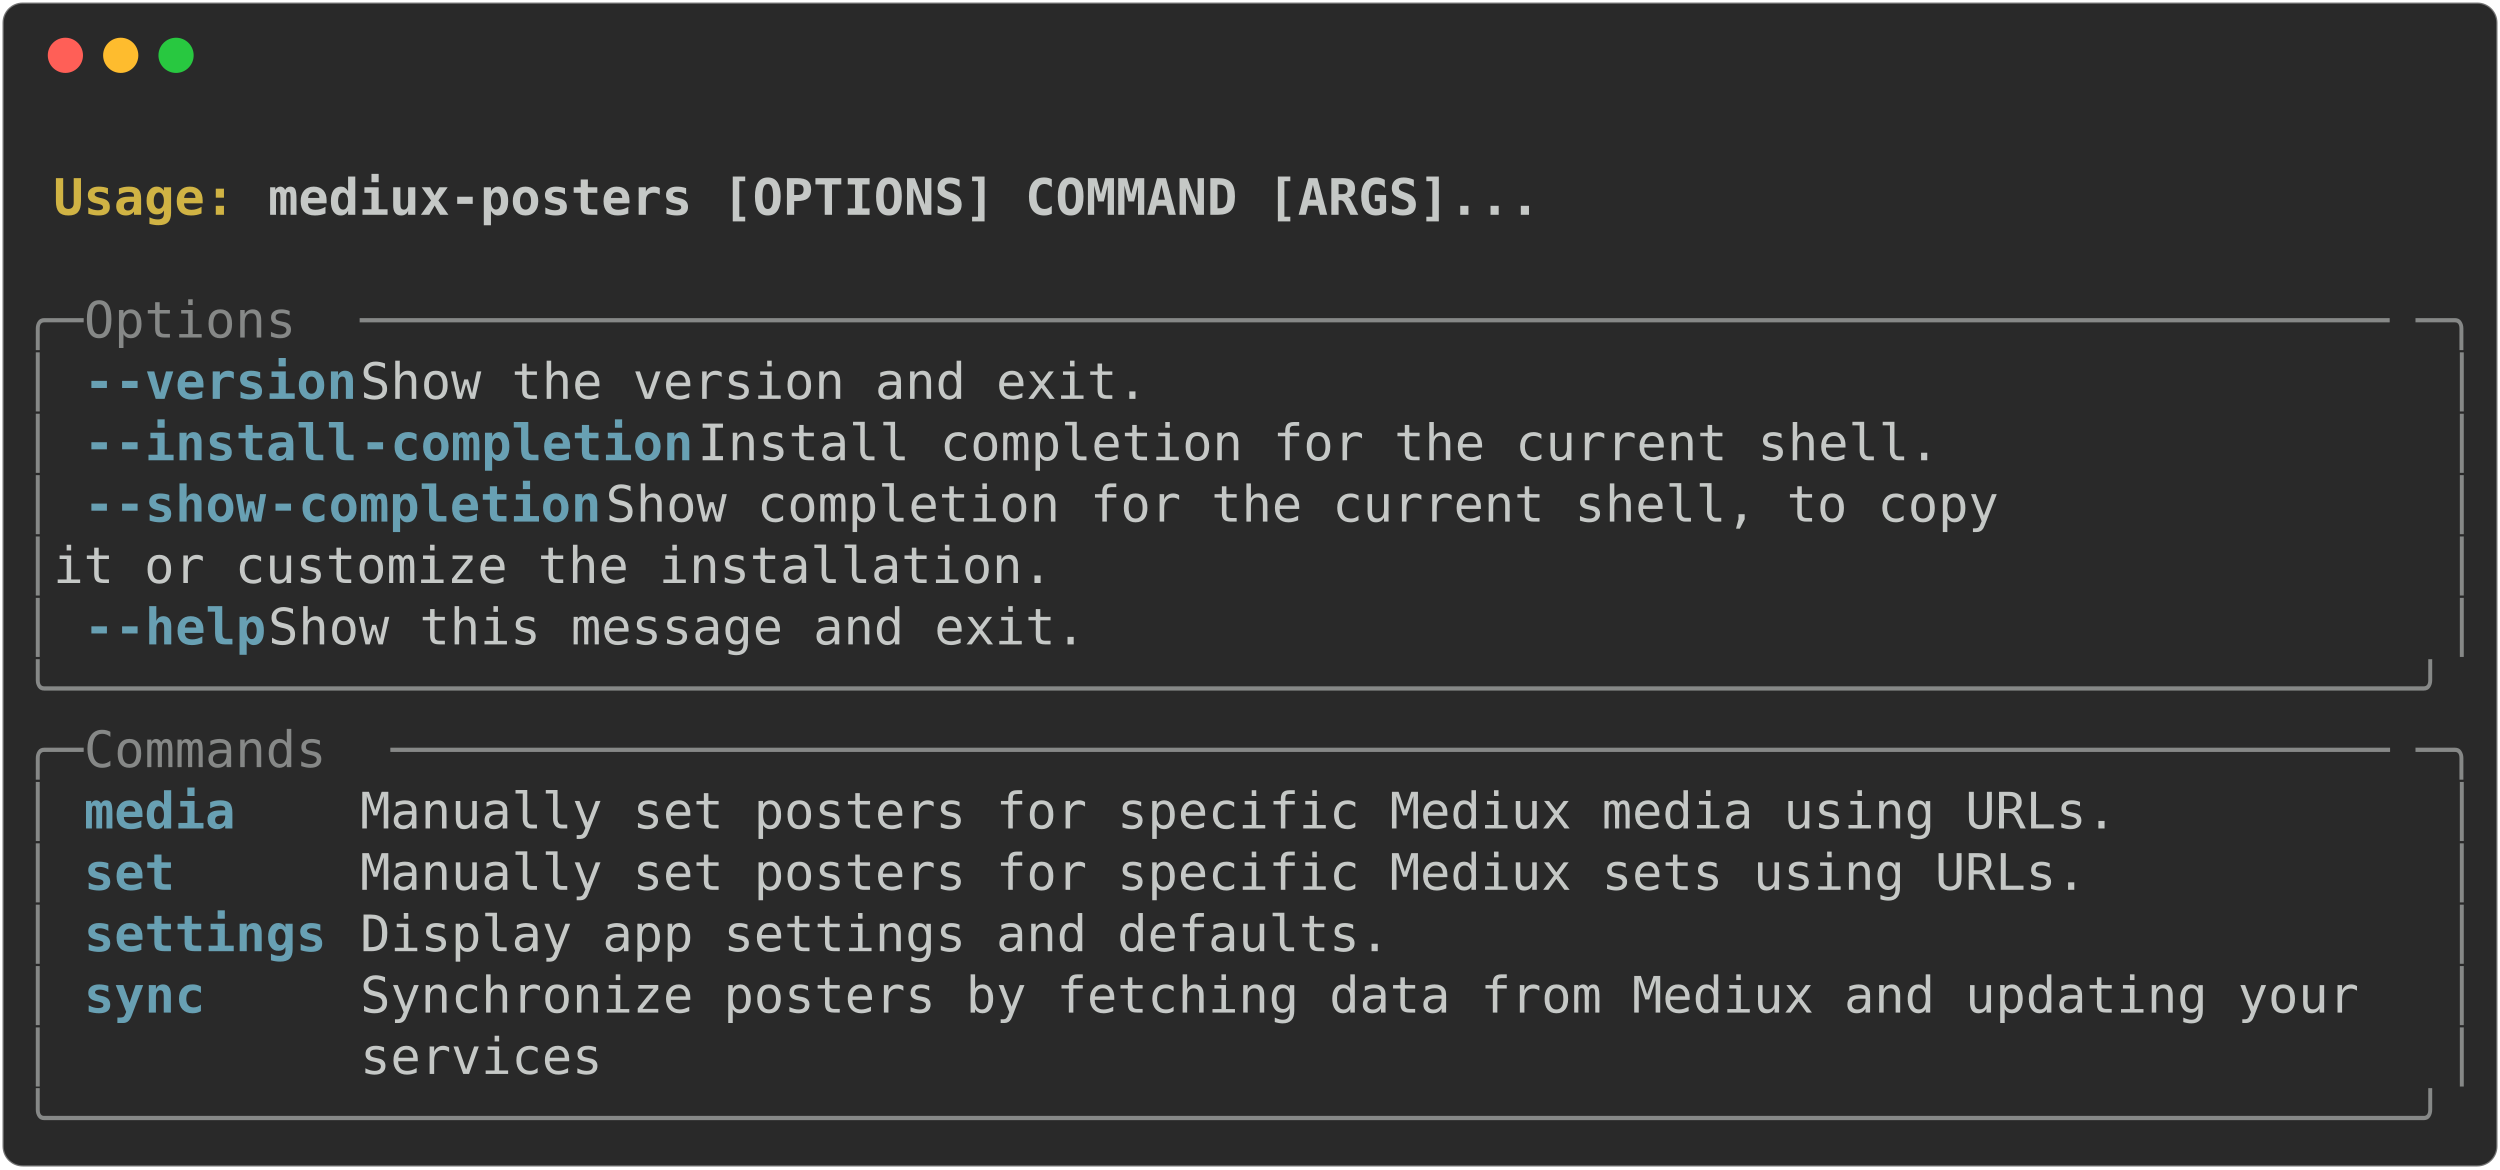
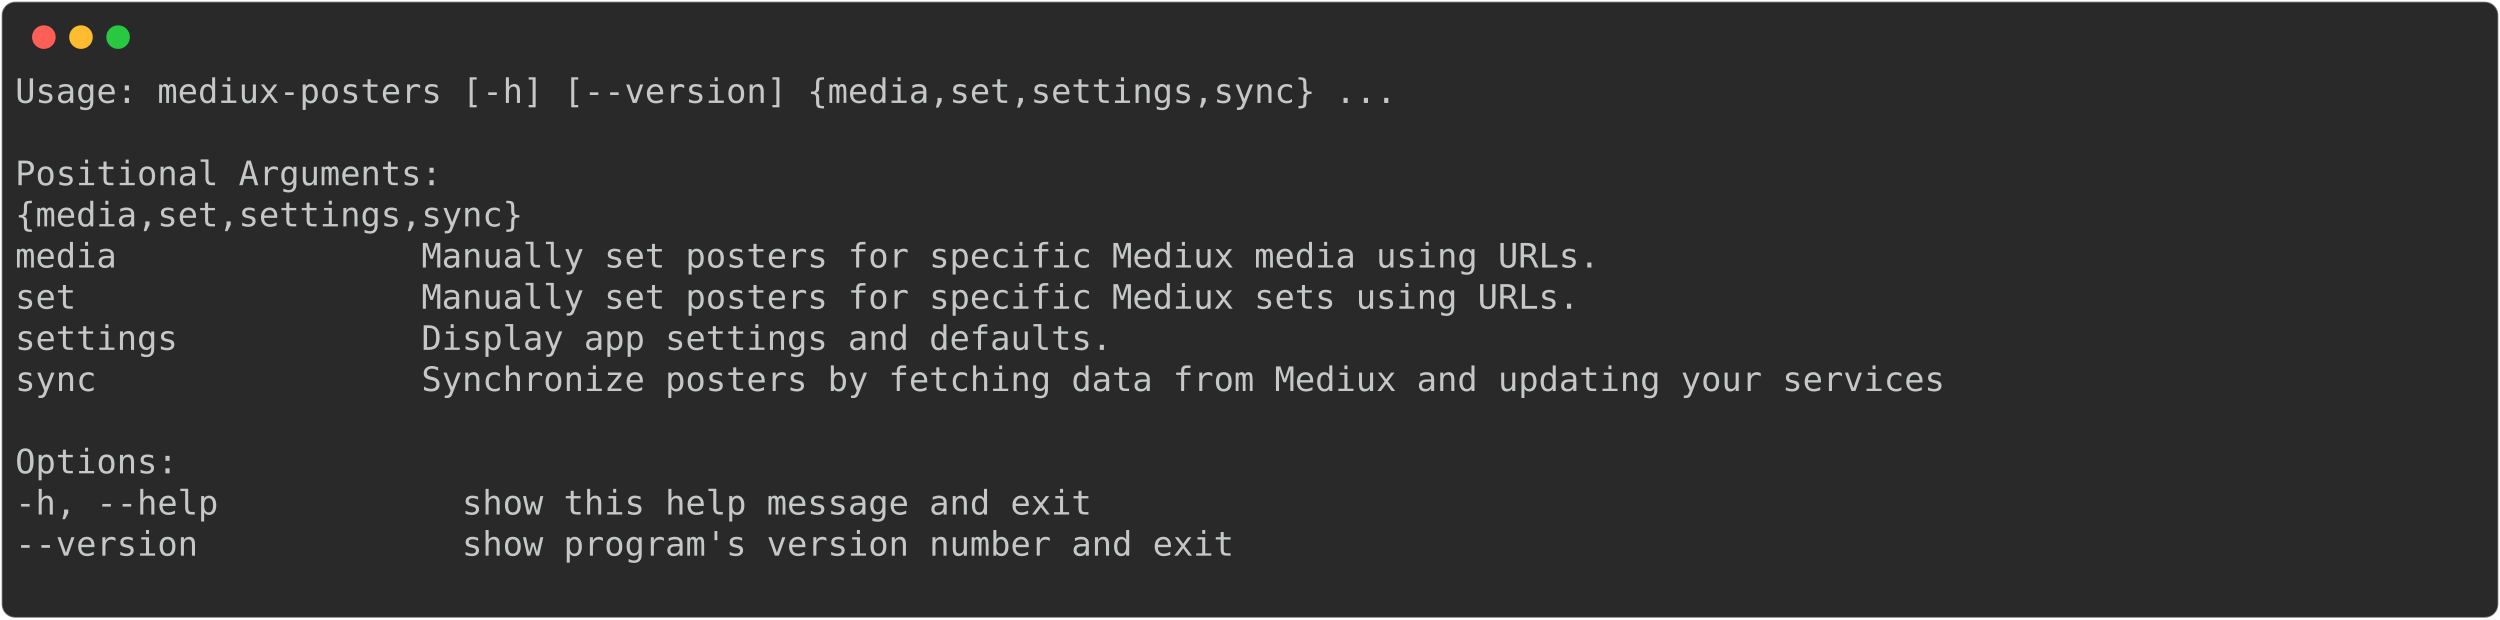
- <svg xmlns="http://www.w3.org/2000/svg" class="rich-terminal" viewBox="0 0 994 464.8">
+ <svg xmlns="http://www.w3.org/2000/svg" class="rich-terminal" viewBox="0 0 1482 367.2">
  <style>

    @font-face {
        font-family: "Fira Code";
        src: local("FiraCode-Regular"),
                url("https://cdnjs.cloudflare.com/ajax/libs/firacode/6.2.0/woff2/FiraCode-Regular.woff2") format("woff2"),
                url("https://cdnjs.cloudflare.com/ajax/libs/firacode/6.2.0/woff/FiraCode-Regular.woff") format("woff");
        font-style: normal;
        font-weight: 400;
    }
    @font-face {
        font-family: "Fira Code";
        src: local("FiraCode-Bold"),
                url("https://cdnjs.cloudflare.com/ajax/libs/firacode/6.2.0/woff2/FiraCode-Bold.woff2") format("woff2"),
                url("https://cdnjs.cloudflare.com/ajax/libs/firacode/6.2.0/woff/FiraCode-Bold.woff") format("woff");
        font-style: bold;
        font-weight: 700;
    }

-     .terminal-21407854-matrix {
+     .terminal-2748238008-matrix {
        font-family: Fira Code, monospace;
        font-size: 20px;
        line-height: 24.4px;
        font-variant-east-asian: full-width;
    }

-     .terminal-21407854-title {
+     .terminal-2748238008-title {
        font-size: 18px;
        font-weight: bold;
        font-family: arial;
    }

-     .terminal-21407854-r1 { fill: #c5c8c6;font-weight: bold }
- .terminal-21407854-r2 { fill: #c5c8c6 }
- .terminal-21407854-r3 { fill: #d0b344;font-weight: bold }
- .terminal-21407854-r4 { fill: #868887 }
- .terminal-21407854-r5 { fill: #68a0b3;font-weight: bold }
+     .terminal-2748238008-r1 { fill: #c5c8c6 }
    </style>
  <defs>
-     <clipPath id="terminal-21407854-clip-terminal">
-       <rect x="0" y="0" width="975.0" height="413.8" />
+     <clipPath id="terminal-2748238008-clip-terminal">
+       <rect x="0" y="0" width="1463.0" height="316.2" />
    </clipPath>
-     <clipPath id="terminal-21407854-line-0">
-       <rect x="0" y="1.5" width="976" height="24.65" />
+     <clipPath id="terminal-2748238008-line-0">
+       <rect x="0" y="1.5" width="1464" height="24.65" />
    </clipPath>
-     <clipPath id="terminal-21407854-line-1">
-       <rect x="0" y="25.9" width="976" height="24.65" />
+     <clipPath id="terminal-2748238008-line-1">
+       <rect x="0" y="25.9" width="1464" height="24.65" />
    </clipPath>
-     <clipPath id="terminal-21407854-line-2">
-       <rect x="0" y="50.3" width="976" height="24.65" />
+     <clipPath id="terminal-2748238008-line-2">
+       <rect x="0" y="50.3" width="1464" height="24.65" />
    </clipPath>
-     <clipPath id="terminal-21407854-line-3">
-       <rect x="0" y="74.7" width="976" height="24.65" />
+     <clipPath id="terminal-2748238008-line-3">
+       <rect x="0" y="74.7" width="1464" height="24.65" />
    </clipPath>
-     <clipPath id="terminal-21407854-line-4">
-       <rect x="0" y="99.1" width="976" height="24.65" />
+     <clipPath id="terminal-2748238008-line-4">
+       <rect x="0" y="99.1" width="1464" height="24.65" />
    </clipPath>
-     <clipPath id="terminal-21407854-line-5">
-       <rect x="0" y="123.5" width="976" height="24.65" />
+     <clipPath id="terminal-2748238008-line-5">
+       <rect x="0" y="123.5" width="1464" height="24.65" />
    </clipPath>
-     <clipPath id="terminal-21407854-line-6">
-       <rect x="0" y="147.9" width="976" height="24.65" />
+     <clipPath id="terminal-2748238008-line-6">
+       <rect x="0" y="147.9" width="1464" height="24.65" />
    </clipPath>
-     <clipPath id="terminal-21407854-line-7">
-       <rect x="0" y="172.3" width="976" height="24.65" />
+     <clipPath id="terminal-2748238008-line-7">
+       <rect x="0" y="172.3" width="1464" height="24.65" />
    </clipPath>
-     <clipPath id="terminal-21407854-line-8">
-       <rect x="0" y="196.7" width="976" height="24.65" />
+     <clipPath id="terminal-2748238008-line-8">
+       <rect x="0" y="196.7" width="1464" height="24.65" />
    </clipPath>
-     <clipPath id="terminal-21407854-line-9">
-       <rect x="0" y="221.1" width="976" height="24.65" />
+     <clipPath id="terminal-2748238008-line-9">
+       <rect x="0" y="221.1" width="1464" height="24.65" />
    </clipPath>
-     <clipPath id="terminal-21407854-line-10">
-       <rect x="0" y="245.5" width="976" height="24.65" />
+     <clipPath id="terminal-2748238008-line-10">
+       <rect x="0" y="245.5" width="1464" height="24.65" />
    </clipPath>
-     <clipPath id="terminal-21407854-line-11">
-       <rect x="0" y="269.9" width="976" height="24.65" />
-     </clipPath>
-     <clipPath id="terminal-21407854-line-12">
-       <rect x="0" y="294.3" width="976" height="24.65" />
-     </clipPath>
-     <clipPath id="terminal-21407854-line-13">
-       <rect x="0" y="318.7" width="976" height="24.65" />
-     </clipPath>
-     <clipPath id="terminal-21407854-line-14">
-       <rect x="0" y="343.1" width="976" height="24.65" />
-     </clipPath>
-     <clipPath id="terminal-21407854-line-15">
-       <rect x="0" y="367.5" width="976" height="24.65" />
+     <clipPath id="terminal-2748238008-line-11">
+       <rect x="0" y="269.9" width="1464" height="24.65" />
    </clipPath>
  </defs>
-   <rect fill="#292929" stroke="rgba(255,255,255,0.35)" stroke-width="1" x="1" y="1" width="992" height="462.8" rx="8" />
+   <rect fill="#292929" stroke="rgba(255,255,255,0.35)" stroke-width="1" x="1" y="1" width="1480" height="365.2" rx="8" />
  <g transform="translate(26,22)">
    <circle cx="0" cy="0" r="7" fill="#ff5f57" />
    <circle cx="22" cy="0" r="7" fill="#febc2e" />
    <circle cx="44" cy="0" r="7" fill="#28c840" />
  </g>
-   <g transform="translate(9, 41)" clip-path="url(#terminal-21407854-clip-terminal)">
-     <g class="terminal-21407854-matrix">
-       <text class="terminal-21407854-r2" x="976" y="20" textLength="12.2" clip-path="url(#terminal-21407854-line-0)">
+   <g transform="translate(9, 41)" clip-path="url(#terminal-2748238008-clip-terminal)">
+     <g class="terminal-2748238008-matrix">
+       <text class="terminal-2748238008-r1" x="0" y="20" textLength="829.6" clip-path="url(#terminal-2748238008-line-0)">Usage: mediux-posters [-h] [--version] {media,set,settings,sync} ...</text>
+       <text class="terminal-2748238008-r1" x="1464" y="20" textLength="12.2" clip-path="url(#terminal-2748238008-line-0)">
</text>
-       <text class="terminal-21407854-r3" x="12.2" y="44.4" textLength="85.4" clip-path="url(#terminal-21407854-line-1)">Usage: </text>
-       <text class="terminal-21407854-r1" x="97.6" y="44.4" textLength="512.4" clip-path="url(#terminal-21407854-line-1)">mediux-posters [OPTIONS] COMMAND [ARGS]...</text>
-       <text class="terminal-21407854-r2" x="976" y="44.4" textLength="12.2" clip-path="url(#terminal-21407854-line-1)">
+       <text class="terminal-2748238008-r1" x="1464" y="44.4" textLength="12.2" clip-path="url(#terminal-2748238008-line-1)">
</text>
-       <text class="terminal-21407854-r2" x="976" y="68.8" textLength="12.2" clip-path="url(#terminal-21407854-line-2)">
+       <text class="terminal-2748238008-r1" x="0" y="68.8" textLength="256.2" clip-path="url(#terminal-2748238008-line-2)">Positional Arguments:</text>
+       <text class="terminal-2748238008-r1" x="1464" y="68.8" textLength="12.2" clip-path="url(#terminal-2748238008-line-2)">
</text>
-       <text class="terminal-21407854-r4" x="0" y="93.2" textLength="24.4" clip-path="url(#terminal-21407854-line-3)">╭─</text>
-       <text class="terminal-21407854-r4" x="24.4" y="93.2" textLength="109.8" clip-path="url(#terminal-21407854-line-3)"> Options </text>
-       <text class="terminal-21407854-r4" x="134.2" y="93.2" textLength="817.4" clip-path="url(#terminal-21407854-line-3)">───────────────────────────────────────────────────────────────────</text>
-       <text class="terminal-21407854-r4" x="951.6" y="93.2" textLength="24.4" clip-path="url(#terminal-21407854-line-3)">─╮</text>
-       <text class="terminal-21407854-r2" x="976" y="93.2" textLength="12.2" clip-path="url(#terminal-21407854-line-3)">
+       <text class="terminal-2748238008-r1" x="0" y="93.2" textLength="329.4" clip-path="url(#terminal-2748238008-line-3)">  {media,set,settings,sync}</text>
+       <text class="terminal-2748238008-r1" x="1464" y="93.2" textLength="12.2" clip-path="url(#terminal-2748238008-line-3)">
</text>
-       <text class="terminal-21407854-r4" x="0" y="117.6" textLength="12.2" clip-path="url(#terminal-21407854-line-4)">│</text>
-       <text class="terminal-21407854-r5" x="24.4" y="117.6" textLength="12.2" clip-path="url(#terminal-21407854-line-4)">-</text>
-       <text class="terminal-21407854-r5" x="36.6" y="117.6" textLength="97.6" clip-path="url(#terminal-21407854-line-4)">-version</text>
-       <text class="terminal-21407854-r2" x="134.2" y="117.6" textLength="829.6" clip-path="url(#terminal-21407854-line-4)">                     Show the version and exit.                     </text>
-       <text class="terminal-21407854-r4" x="963.8" y="117.6" textLength="12.2" clip-path="url(#terminal-21407854-line-4)">│</text>
-       <text class="terminal-21407854-r2" x="976" y="117.6" textLength="12.2" clip-path="url(#terminal-21407854-line-4)">
+       <text class="terminal-2748238008-r1" x="0" y="117.6" textLength="1000.4" clip-path="url(#terminal-2748238008-line-4)">    media               Manually set posters for specific Mediux media using URLs.</text>
+       <text class="terminal-2748238008-r1" x="1464" y="117.6" textLength="12.2" clip-path="url(#terminal-2748238008-line-4)">
</text>
-       <text class="terminal-21407854-r4" x="0" y="142" textLength="12.2" clip-path="url(#terminal-21407854-line-5)">│</text>
-       <text class="terminal-21407854-r5" x="24.4" y="142" textLength="12.2" clip-path="url(#terminal-21407854-line-5)">-</text>
-       <text class="terminal-21407854-r5" x="36.6" y="142" textLength="97.6" clip-path="url(#terminal-21407854-line-5)">-install</text>
-       <text class="terminal-21407854-r5" x="134.2" y="142" textLength="134.2" clip-path="url(#terminal-21407854-line-5)">-completion</text>
-       <text class="terminal-21407854-r2" x="268.4" y="142" textLength="695.4" clip-path="url(#terminal-21407854-line-5)">          Install completion for the current shell.      </text>
-       <text class="terminal-21407854-r4" x="963.8" y="142" textLength="12.2" clip-path="url(#terminal-21407854-line-5)">│</text>
-       <text class="terminal-21407854-r2" x="976" y="142" textLength="12.2" clip-path="url(#terminal-21407854-line-5)">
+       <text class="terminal-2748238008-r1" x="0" y="142" textLength="988.2" clip-path="url(#terminal-2748238008-line-5)">    set                 Manually set posters for specific Mediux sets using URLs.</text>
+       <text class="terminal-2748238008-r1" x="1464" y="142" textLength="12.2" clip-path="url(#terminal-2748238008-line-5)">
</text>
-       <text class="terminal-21407854-r4" x="0" y="166.4" textLength="12.2" clip-path="url(#terminal-21407854-line-6)">│</text>
-       <text class="terminal-21407854-r5" x="24.4" y="166.4" textLength="12.2" clip-path="url(#terminal-21407854-line-6)">-</text>
-       <text class="terminal-21407854-r5" x="36.6" y="166.4" textLength="61" clip-path="url(#terminal-21407854-line-6)">-show</text>
-       <text class="terminal-21407854-r5" x="97.6" y="166.4" textLength="134.2" clip-path="url(#terminal-21407854-line-6)">-completion</text>
-       <text class="terminal-21407854-r2" x="231.8" y="166.4" textLength="732" clip-path="url(#terminal-21407854-line-6)">             Show completion for the current shell, to copy </text>
-       <text class="terminal-21407854-r4" x="963.8" y="166.4" textLength="12.2" clip-path="url(#terminal-21407854-line-6)">│</text>
-       <text class="terminal-21407854-r2" x="976" y="166.4" textLength="12.2" clip-path="url(#terminal-21407854-line-6)">
+       <text class="terminal-2748238008-r1" x="0" y="166.4" textLength="707.6" clip-path="url(#terminal-2748238008-line-6)">    settings            Display app settings and defaults.</text>
+       <text class="terminal-2748238008-r1" x="1464" y="166.4" textLength="12.2" clip-path="url(#terminal-2748238008-line-6)">
</text>
-       <text class="terminal-21407854-r4" x="0" y="190.8" textLength="12.2" clip-path="url(#terminal-21407854-line-7)">│</text>
-       <text class="terminal-21407854-r2" x="12.2" y="190.8" textLength="951.6" clip-path="url(#terminal-21407854-line-7)">                               it or customize the installation.              </text>
-       <text class="terminal-21407854-r4" x="963.8" y="190.8" textLength="12.2" clip-path="url(#terminal-21407854-line-7)">│</text>
-       <text class="terminal-21407854-r2" x="976" y="190.8" textLength="12.2" clip-path="url(#terminal-21407854-line-7)">
+       <text class="terminal-2748238008-r1" x="0" y="190.8" textLength="1207.8" clip-path="url(#terminal-2748238008-line-7)">    sync                Synchronize posters by fetching data from Mediux and updating your services</text>
+       <text class="terminal-2748238008-r1" x="1464" y="190.8" textLength="12.2" clip-path="url(#terminal-2748238008-line-7)">
</text>
-       <text class="terminal-21407854-r4" x="0" y="215.2" textLength="12.2" clip-path="url(#terminal-21407854-line-8)">│</text>
-       <text class="terminal-21407854-r5" x="24.4" y="215.2" textLength="12.2" clip-path="url(#terminal-21407854-line-8)">-</text>
-       <text class="terminal-21407854-r5" x="36.6" y="215.2" textLength="61" clip-path="url(#terminal-21407854-line-8)">-help</text>
-       <text class="terminal-21407854-r2" x="97.6" y="215.2" textLength="866.2" clip-path="url(#terminal-21407854-line-8)">                        Show this message and exit.                    </text>
-       <text class="terminal-21407854-r4" x="963.8" y="215.2" textLength="12.2" clip-path="url(#terminal-21407854-line-8)">│</text>
-       <text class="terminal-21407854-r2" x="976" y="215.2" textLength="12.2" clip-path="url(#terminal-21407854-line-8)">
+       <text class="terminal-2748238008-r1" x="1464" y="215.2" textLength="12.2" clip-path="url(#terminal-2748238008-line-8)">
</text>
-       <text class="terminal-21407854-r4" x="0" y="239.6" textLength="976" clip-path="url(#terminal-21407854-line-9)">╰──────────────────────────────────────────────────────────────────────────────╯</text>
-       <text class="terminal-21407854-r2" x="976" y="239.6" textLength="12.2" clip-path="url(#terminal-21407854-line-9)">
+       <text class="terminal-2748238008-r1" x="0" y="239.6" textLength="97.6" clip-path="url(#terminal-2748238008-line-9)">Options:</text>
+       <text class="terminal-2748238008-r1" x="1464" y="239.6" textLength="12.2" clip-path="url(#terminal-2748238008-line-9)">
</text>
-       <text class="terminal-21407854-r4" x="0" y="264" textLength="24.4" clip-path="url(#terminal-21407854-line-10)">╭─</text>
-       <text class="terminal-21407854-r4" x="24.4" y="264" textLength="122" clip-path="url(#terminal-21407854-line-10)"> Commands </text>
-       <text class="terminal-21407854-r4" x="146.4" y="264" textLength="805.2" clip-path="url(#terminal-21407854-line-10)">──────────────────────────────────────────────────────────────────</text>
-       <text class="terminal-21407854-r4" x="951.6" y="264" textLength="24.4" clip-path="url(#terminal-21407854-line-10)">─╮</text>
-       <text class="terminal-21407854-r2" x="976" y="264" textLength="12.2" clip-path="url(#terminal-21407854-line-10)">
+       <text class="terminal-2748238008-r1" x="0" y="264" textLength="671" clip-path="url(#terminal-2748238008-line-10)">  -h, --help            show this help message and exit</text>
+       <text class="terminal-2748238008-r1" x="1464" y="264" textLength="12.2" clip-path="url(#terminal-2748238008-line-10)">
</text>
-       <text class="terminal-21407854-r4" x="0" y="288.4" textLength="12.2" clip-path="url(#terminal-21407854-line-11)">│</text>
-       <text class="terminal-21407854-r5" x="24.4" y="288.4" textLength="97.6" clip-path="url(#terminal-21407854-line-11)">media   </text>
-       <text class="terminal-21407854-r2" x="134.2" y="288.4" textLength="829.6" clip-path="url(#terminal-21407854-line-11)"> Manually set posters for specific Mediux media using URLs.         </text>
-       <text class="terminal-21407854-r4" x="963.8" y="288.4" textLength="12.2" clip-path="url(#terminal-21407854-line-11)">│</text>
-       <text class="terminal-21407854-r2" x="976" y="288.4" textLength="12.2" clip-path="url(#terminal-21407854-line-11)">
+       <text class="terminal-2748238008-r1" x="0" y="288.4" textLength="756.4" clip-path="url(#terminal-2748238008-line-11)">  --version             show program's version number and exit</text>
+       <text class="terminal-2748238008-r1" x="1464" y="288.4" textLength="12.2" clip-path="url(#terminal-2748238008-line-11)">
</text>
-       <text class="terminal-21407854-r4" x="0" y="312.8" textLength="12.2" clip-path="url(#terminal-21407854-line-12)">│</text>
-       <text class="terminal-21407854-r5" x="24.4" y="312.8" textLength="97.6" clip-path="url(#terminal-21407854-line-12)">set     </text>
-       <text class="terminal-21407854-r2" x="134.2" y="312.8" textLength="829.6" clip-path="url(#terminal-21407854-line-12)"> Manually set posters for specific Mediux sets using URLs.          </text>
-       <text class="terminal-21407854-r4" x="963.8" y="312.8" textLength="12.2" clip-path="url(#terminal-21407854-line-12)">│</text>
-       <text class="terminal-21407854-r2" x="976" y="312.8" textLength="12.2" clip-path="url(#terminal-21407854-line-12)">
- </text>
-       <text class="terminal-21407854-r4" x="0" y="337.2" textLength="12.2" clip-path="url(#terminal-21407854-line-13)">│</text>
-       <text class="terminal-21407854-r5" x="24.4" y="337.2" textLength="97.6" clip-path="url(#terminal-21407854-line-13)">settings</text>
-       <text class="terminal-21407854-r2" x="134.2" y="337.2" textLength="829.6" clip-path="url(#terminal-21407854-line-13)"> Display app settings and defaults.                                 </text>
-       <text class="terminal-21407854-r4" x="963.8" y="337.2" textLength="12.2" clip-path="url(#terminal-21407854-line-13)">│</text>
-       <text class="terminal-21407854-r2" x="976" y="337.2" textLength="12.2" clip-path="url(#terminal-21407854-line-13)">
- </text>
-       <text class="terminal-21407854-r4" x="0" y="361.6" textLength="12.2" clip-path="url(#terminal-21407854-line-14)">│</text>
-       <text class="terminal-21407854-r5" x="24.4" y="361.6" textLength="97.6" clip-path="url(#terminal-21407854-line-14)">sync    </text>
-       <text class="terminal-21407854-r2" x="134.2" y="361.6" textLength="829.6" clip-path="url(#terminal-21407854-line-14)"> Synchronize posters by fetching data from Mediux and updating your </text>
-       <text class="terminal-21407854-r4" x="963.8" y="361.6" textLength="12.2" clip-path="url(#terminal-21407854-line-14)">│</text>
-       <text class="terminal-21407854-r2" x="976" y="361.6" textLength="12.2" clip-path="url(#terminal-21407854-line-14)">
- </text>
-       <text class="terminal-21407854-r4" x="0" y="386" textLength="12.2" clip-path="url(#terminal-21407854-line-15)">│</text>
-       <text class="terminal-21407854-r2" x="134.2" y="386" textLength="829.6" clip-path="url(#terminal-21407854-line-15)"> services                                                           </text>
-       <text class="terminal-21407854-r4" x="963.8" y="386" textLength="12.2" clip-path="url(#terminal-21407854-line-15)">│</text>
-       <text class="terminal-21407854-r2" x="976" y="386" textLength="12.2" clip-path="url(#terminal-21407854-line-15)">
- </text>
-       <text class="terminal-21407854-r4" x="0" y="410.4" textLength="976" clip-path="url(#terminal-21407854-line-16)">╰──────────────────────────────────────────────────────────────────────────────╯</text>
-       <text class="terminal-21407854-r2" x="976" y="410.4" textLength="12.2" clip-path="url(#terminal-21407854-line-16)">
+       <text class="terminal-2748238008-r1" x="1464" y="312.8" textLength="12.2" clip-path="url(#terminal-2748238008-line-12)">
</text>
    </g>
  </g>
</svg>
